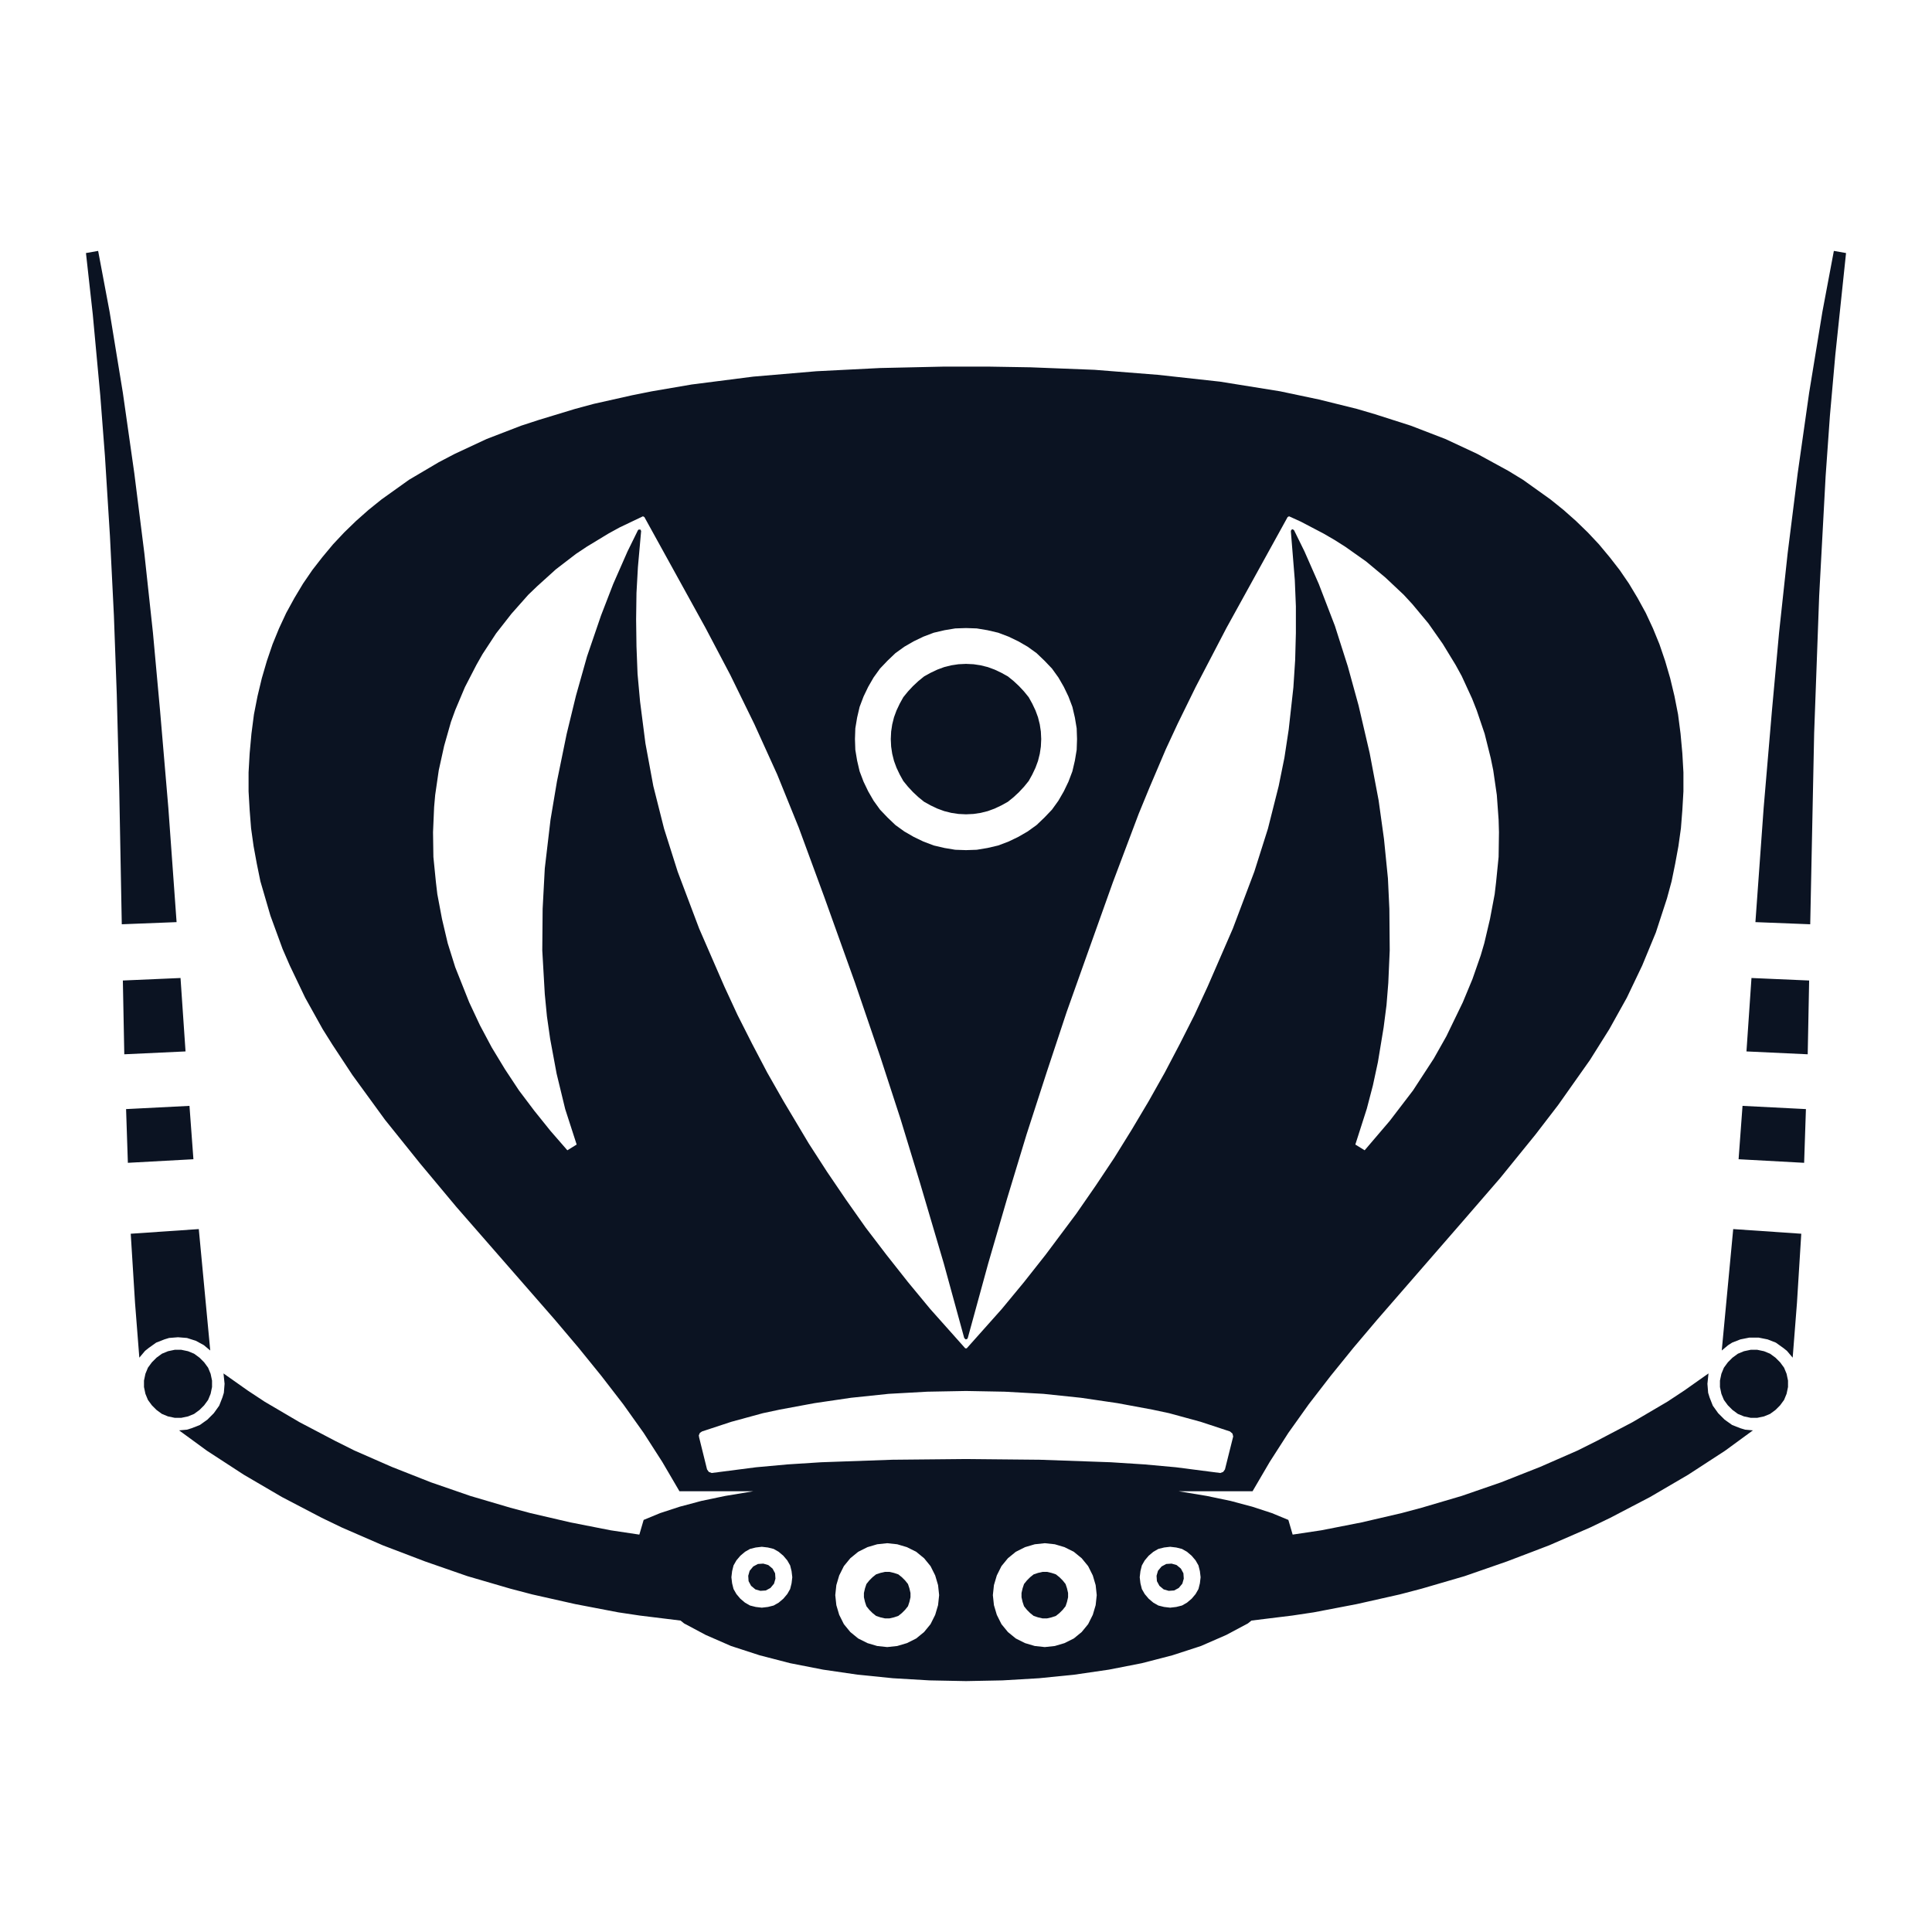
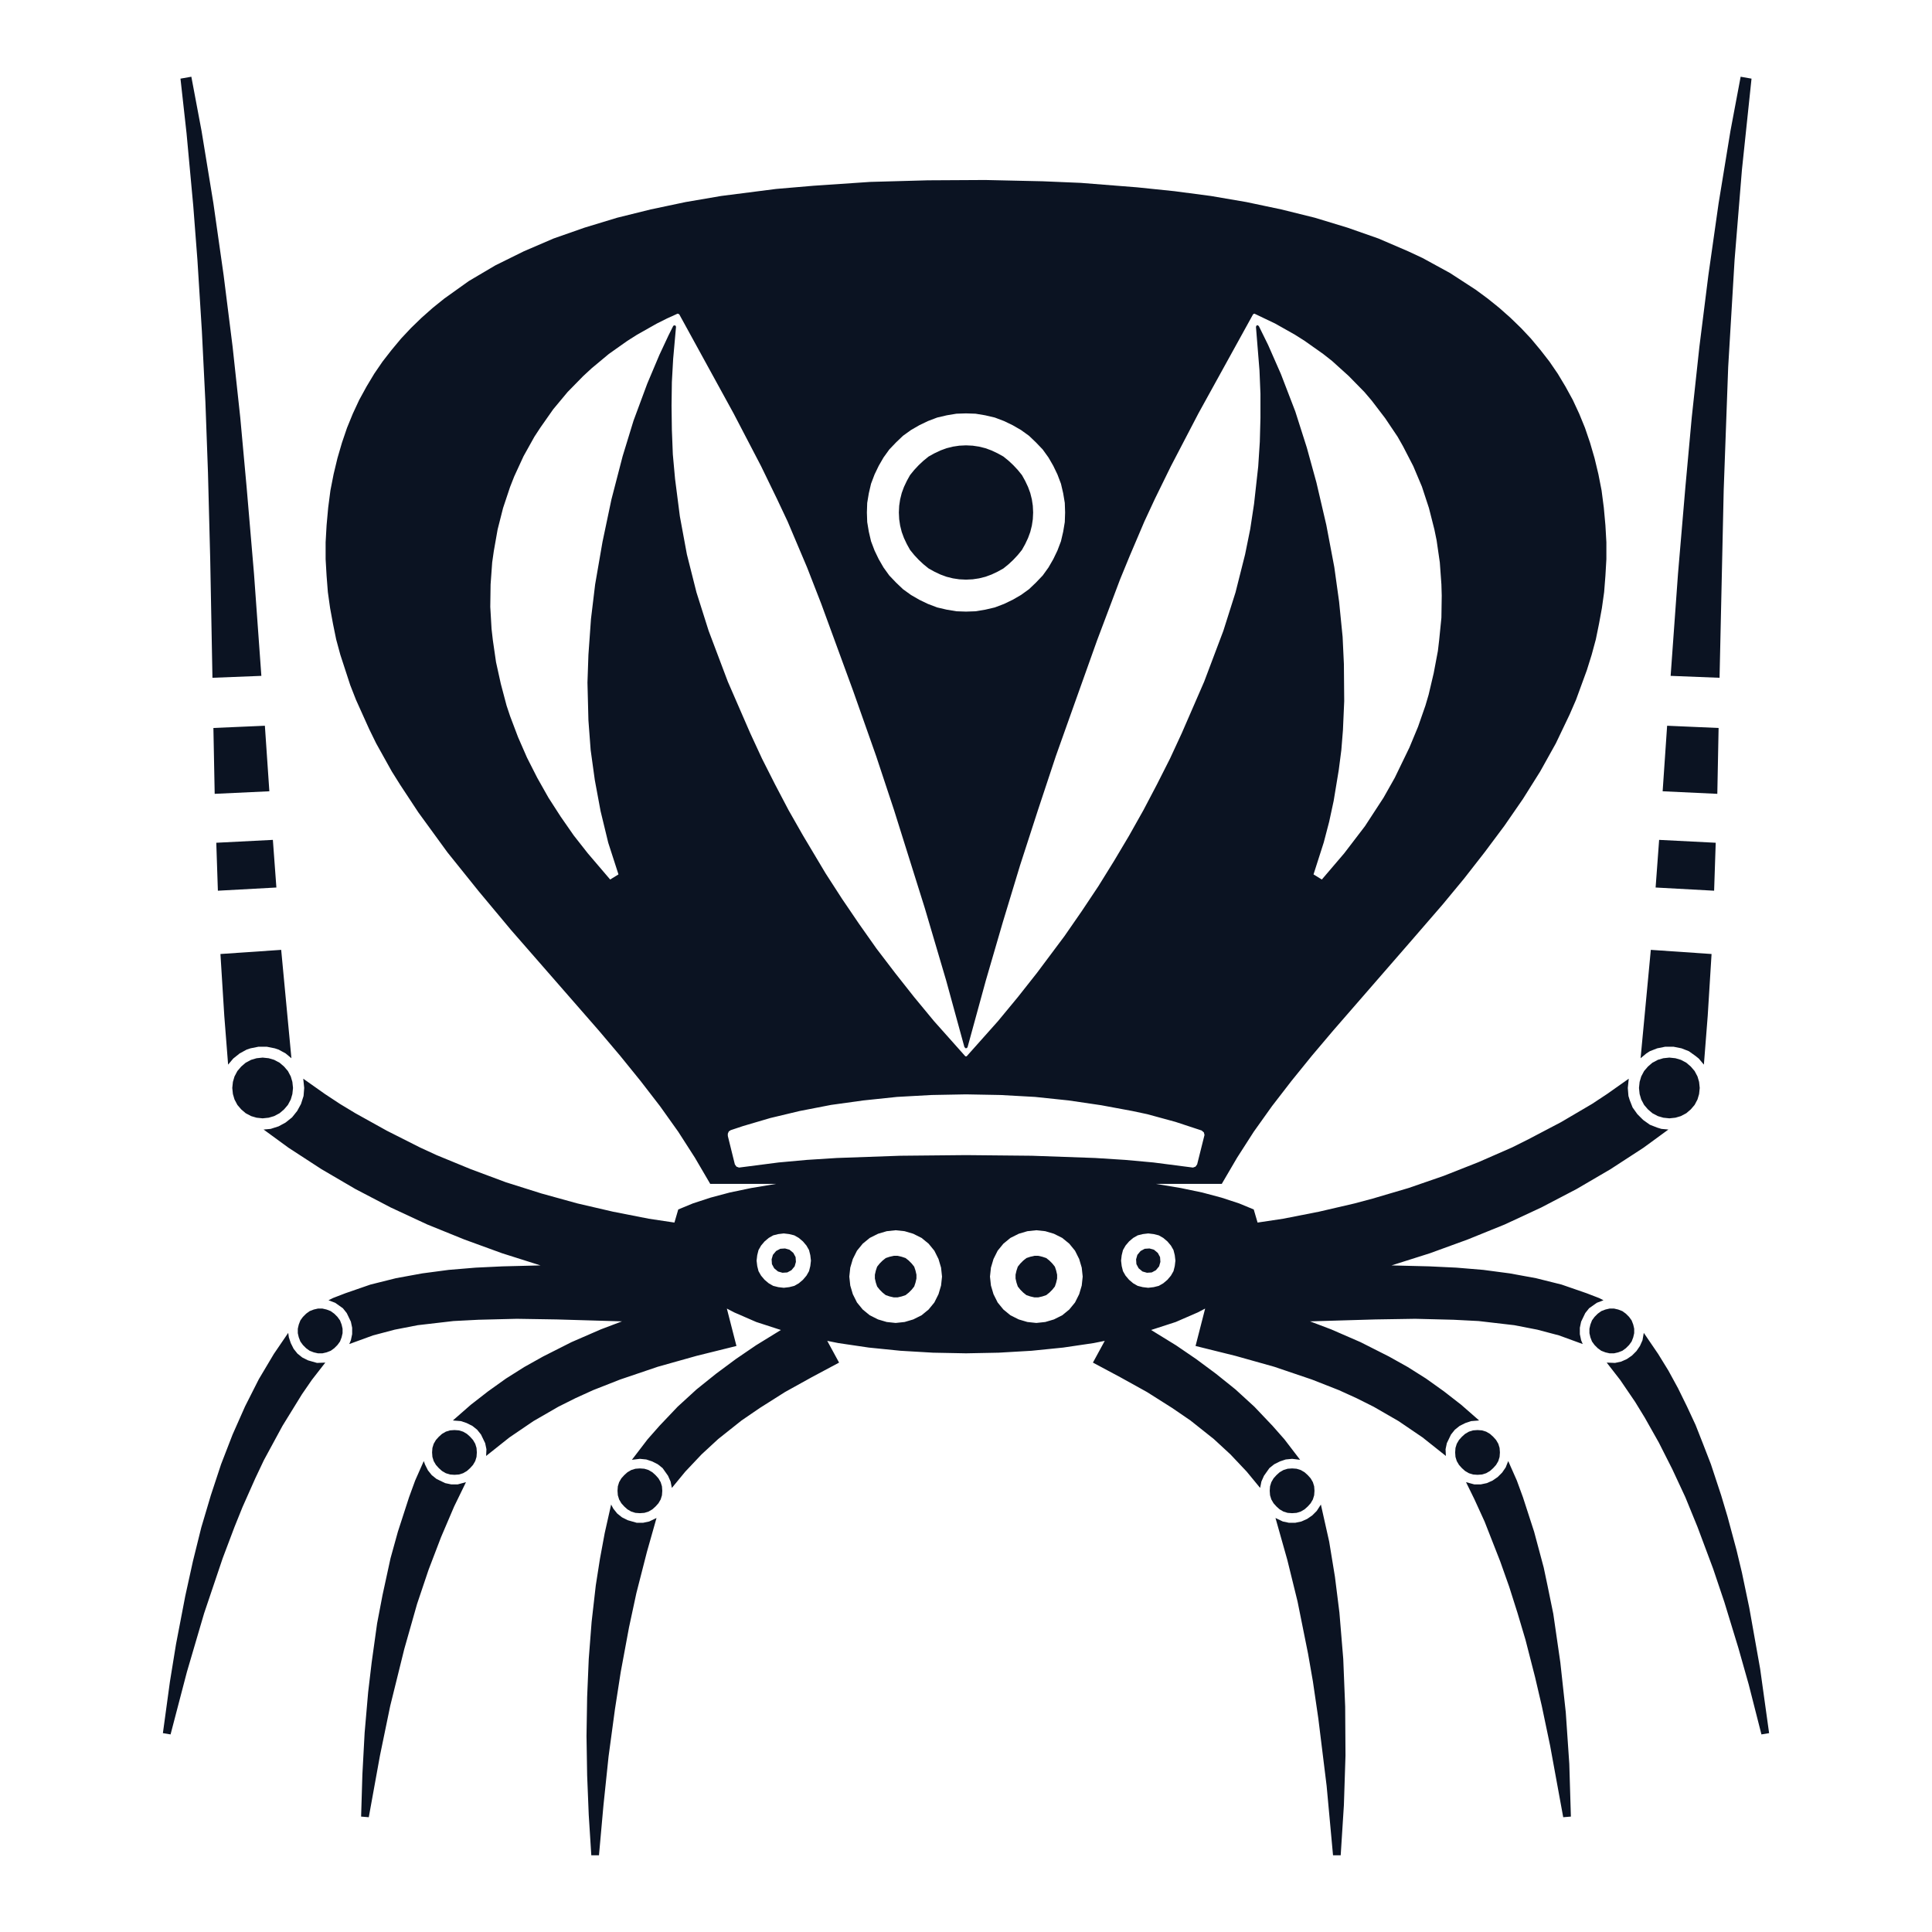
- <svg xmlns="http://www.w3.org/2000/svg" viewBox="-13.7 -14.35 539.4 539.4" role="img" aria-label="maratus">
-   <path fill="#0B1322" fill-rule="evenodd" d="M35.6 243.1L33.3 211.2L31 184.2L29 162.3L26.6 140.1L23.8 117.8L20.6 95.3L16.9 72.7L13.7 55.7L10.3 56.3L12.2 73.4L14.3 96.1L15.6 113L17 135.4L18.1 157.5L18.9 179.5L19.6 206.5L20.3 243.7ZM274.5 182.1L273.5 180.3L272.2 178.7L270.8 177.2L269.3 175.8L267.7 174.5L265.9 173.5L264 172.6L262.1 171.9L260.1 171.4L258.1 171.1L256 171L253.9 171.1L251.9 171.4L249.9 171.9L248 172.6L246.1 173.5L244.3 174.5L242.7 175.8L241.2 177.2L239.8 178.7L238.5 180.3L237.5 182.1L236.6 184L235.9 185.9L235.4 187.9L235.1 189.9L235 192L235.1 194.1L235.4 196.1L235.9 198.1L236.6 200L237.5 201.9L238.5 203.7L239.8 205.3L241.2 206.8L242.7 208.2L244.3 209.5L246.1 210.5L248 211.4L249.9 212.1L251.9 212.6L253.9 212.9L256 213L258.1 212.9L260.1 212.6L262.1 212.1L264 211.4L265.9 210.5L267.7 209.5L269.3 208.2L270.8 206.8L272.2 205.3L273.5 203.7L274.5 201.9L275.4 200L276.1 198.1L276.6 196.1L276.9 194.1L277 192L276.9 189.9L276.6 187.9L276.1 185.9L275.4 184ZM214.2 89.3L196.6 90.8L179.4 93L168.3 94.9L162.8 96L152.1 98.4L146.9 99.8L136.7 102.9L131.8 104.5L122.2 108.2L113.2 112.4L108.8 114.7L100.5 119.6L92.8 125.1L89.2 128L85.7 131.1L82.4 134.3L79.3 137.6L76.3 141.2L73.5 144.8L70.9 148.6L68.5 152.6L66.2 156.8L64.2 161.1L62.4 165.5L60.8 170.2L59.4 175L58.2 180L57.2 185.1L56.5 190.5L56 196L55.7 201.3L55.7 206.6L56 211.8L56.4 216.9L57.1 221.9L58 226.8L59 231.7L61.8 241.3L65.2 250.6L67.2 255.2L71.5 264.2L76.4 273L79.1 277.3L84.7 285.8L93.8 298.3L103.6 310.5L113.7 322.6L141.2 354.1L147.8 361.9L154.2 369.8L160.3 377.7L166 385.7L171.2 393.8L176 402L196.6 402L188.8 403.3L182.1 404.7L176.1 406.3L170.6 408.1L166 410L164.8 414.1L156.8 412.9L145.6 410.7L134.4 408.1L128.8 406.6L117.6 403.3L106.6 399.5L95.7 395.2L85.2 390.6L80 388L69.9 382.7L60.2 377L55.5 373.9L48.7 369.1L49 372L48.8 374.5L48.4 375.8L47.5 378.1L46 380.2L44.2 382L42.1 383.5L39.8 384.4L38.5 384.8L36.3 385L44.1 390.7L54.4 397.4L65 403.6L76.1 409.4L81.7 412.1L93.2 417.1L105 421.6L116.8 425.7L128.8 429.2L134.9 430.8L146.9 433.5L158.9 435.8L164.9 436.7L176.3 438.1L177.3 438.9L183.3 442.1L190.4 445.2L198.4 447.8L206.9 450L216.1 451.8L225.7 453.2L235.6 454.2L245.8 454.8L256 455L266.2 454.8L276.4 454.2L286.3 453.2L295.9 451.8L305.1 450L313.6 447.8L321.6 445.2L328.7 442.1L334.7 438.9L335.7 438.1L347.1 436.7L353.1 435.8L365.1 433.5L377.1 430.8L383.2 429.2L395.2 425.7L407 421.6L418.8 417.1L430.3 412.1L435.9 409.4L447 403.6L457.6 397.4L467.9 390.7L475.7 385L473.5 384.8L472.2 384.4L469.9 383.5L467.8 382L466 380.2L464.5 378.1L463.6 375.8L463.2 374.5L463 372L463.3 369.1L456.5 373.9L451.8 377L442.1 382.7L432 388L426.8 390.6L416.3 395.2L405.4 399.5L394.4 403.3L383.2 406.6L377.6 408.1L366.4 410.7L355.2 412.9L347.2 414.1L346 410L341.4 408.1L335.9 406.3L329.9 404.7L323.2 403.3L315.4 402L336 402L340.8 393.8L346 385.7L351.7 377.7L357.8 369.8L364.2 361.9L370.8 354.1L394.8 326.5L405.1 314.6L415 302.4L421.3 294.2L430.2 281.6L435.6 273L440.5 264.2L444.8 255.2L448.6 246L451.7 236.5L453 231.7L454 226.8L454.9 221.9L455.6 216.9L456 211.8L456.3 206.6L456.3 201.3L456 196L455.5 190.5L454.8 185.1L453.8 180L452.6 175L451.2 170.2L449.6 165.5L447.8 161.1L445.8 156.8L443.5 152.6L441.1 148.6L438.5 144.8L435.7 141.2L432.7 137.6L429.6 134.3L426.3 131.1L422.8 128L419.2 125.1L411.5 119.6L407.4 117.1L398.8 112.4L389.8 108.2L380.2 104.5L370.2 101.3L365.1 99.8L354.6 97.2L343.7 94.9L326.9 92.2L309.6 90.3L291.9 88.9L274 88.2L262 88L250 88L232 88.4ZM283.3 206.6L281.8 209.2L280 211.7L277.9 213.9L275.7 216L273.2 217.8L270.6 219.3L267.9 220.6L265 221.7L262 222.4L259 222.9L256 223L253 222.9L250 222.4L247 221.7L244.1 220.6L241.4 219.3L238.8 217.8L236.3 216L234.1 213.9L232 211.7L230.2 209.2L228.7 206.6L227.4 203.9L226.3 201L225.6 198L225.1 195L225 192L225.1 189L225.6 186L226.3 183L227.4 180.1L228.7 177.4L230.2 174.8L232 172.3L234.1 170.1L236.3 168L238.8 166.2L241.4 164.7L244.1 163.4L247 162.3L250 161.6L253 161.1L256 161L259 161.1L262 161.6L265 162.3L267.9 163.4L270.6 164.7L273.2 166.2L275.7 168L277.9 170.1L280 172.3L281.8 174.8L283.3 177.4L284.6 180.1L285.7 183L286.4 186L286.9 189L287 192L286.9 195L286.4 198L285.7 201L284.6 203.9ZM140 301.4L135.5 295.8L131.2 290.1L127.3 284.2L123.6 278.1L120.3 271.9L117.3 265.5L113.4 255.7L111.3 249L109.7 242.2L108.4 235.3L108 231.9L107.3 224.9L107.2 218L107.5 211L107.8 207.6L108.8 200.7L110.3 193.9L112.2 187.2L113.4 183.9L116.1 177.5L119.3 171.3L121 168.3L124.8 162.5L129.1 157L133.8 151.7L136.3 149.3L141.5 144.6L147.1 140.3L150.1 138.3L156.2 134.6L159.3 132.9L165.8 129.8L166.2 130L183.3 161L190.2 174.1L196.9 187.8L203.3 201.9L209.3 216.7L216.4 236L225 260L232.1 280.8L237.7 298L243.1 315.7L249.8 338.4L255.5 359.2L255.9 359.6L256.3 359.5L256.5 359.2L262.2 338.4L267.5 320.2L272.9 302.4L278.5 285.1L284.1 268.2L289.9 251.9L297 232L304.2 212.9L307.2 205.6L311.8 194.8L315.1 187.7L320.1 177.5L328.7 161L345.8 130L346.2 129.8L349.5 131.3L355.8 134.6L358.9 136.4L361.9 138.3L367.7 142.4L373.1 146.9L378.2 151.7L380.6 154.3L385.1 159.7L389.1 165.4L392.7 171.3L394.4 174.4L397.3 180.7L398.6 184L400.8 190.5L402.5 197.3L403.2 200.7L404.2 207.6L404.7 214.5L404.8 218L404.7 224.9L404 231.9L403.6 235.3L402.3 242.2L400.7 249L399.7 252.4L397.4 259L394.7 265.5L390.1 275L386.6 281.2L380.8 290.1L374.3 298.6L367.3 306.8L364.7 305.2L367.9 295.2L369.6 288.7L371 282.2L372.6 272.5L373.4 266.3L373.9 260.1L374.3 251L374.2 239.4L373.8 230.9L372.7 219.9L371.2 209.1L368.7 195.9L365.6 182.6L362.6 171.7L359 160.4L354.5 148.7L350.5 139.6L347.6 133.7L347.2 133.4L346.8 133.6L346.7 134L347.8 147.6L348.1 154.9L348.1 162.4L347.9 169.9L347.4 177.6L346.1 189.3L344.9 197.2L343.3 205.1L340.3 217L336.5 229L330.5 244.9L323.5 261L319.8 269L315.7 277.1L311.5 285.1L307 293.1L302.3 301L297.4 308.9L292.2 316.7L286.8 324.5L278.2 336L272.2 343.6L266 351.1L256.2 362.1L255.8 362.1L246 351.1L239.8 343.6L233.8 336L228 328.4L222.5 320.6L217.2 312.8L212.1 304.9L205 293L200.5 285.1L196.3 277.1L192.2 269L188.5 261L181.5 244.9L175.5 229L171.7 217L168.7 205.1L166.5 193.2L165 181.5L164.3 173.8L164 166.1L163.9 158.6L164 151.2L164.4 144L165.3 133.9L165.1 133.5L164.6 133.5L164.4 133.7L161.5 139.6L157.5 148.7L154.1 157.5L150.2 168.9L147.1 179.9L144.5 190.6L141.8 203.8L140 214.5L138.4 228.1L137.8 239.4L137.7 251L138.4 263.2L139 269.4L139.9 275.7L141.7 285.4L144.1 295.3L147.3 305.2L144.7 306.8ZM181.4 386.4L181.7 385.7L182.3 385.3L190.5 382.6L199.3 380.2L204 379.2L213.7 377.4L223.9 375.9L234.4 374.8L245.2 374.2L256 374L266.8 374.2L277.6 374.8L288.1 375.9L298.3 377.4L308 379.2L312.7 380.2L321.5 382.6L329.7 385.3L330.4 385.9L330.6 386.7L328.3 395.9L327.8 396.6L327 396.9L314.6 395.3L305.8 394.5L296.4 393.9L276.6 393.2L256 393L235.4 393.2L215.6 393.9L206.2 394.5L197.4 395.3L185 396.9L184.2 396.6L183.7 395.9L181.5 387ZM207.5 426L207.3 427.7L206.9 429.3L206.1 430.7L205 432L203.7 433.1L202.3 433.9L200.7 434.3L199 434.5L197.3 434.3L195.7 433.9L194.3 433.1L193 432L191.9 430.7L191.1 429.3L190.7 427.7L190.5 426L190.7 424.3L191.1 422.7L191.9 421.3L193 420L194.3 418.9L195.7 418.1L197.3 417.7L199 417.5L200.7 417.7L202.3 418.1L203.7 418.9L205 420L206.1 421.3L206.9 422.7L207.3 424.3ZM321.5 426L321.3 427.7L320.9 429.3L320.1 430.7L319 432L317.7 433.1L316.3 433.9L314.7 434.3L313 434.5L311.3 434.3L309.7 433.9L308.3 433.1L307 432L305.9 430.7L305.1 429.3L304.7 427.7L304.5 426L304.7 424.3L305.1 422.7L305.9 421.3L307 420L308.3 418.9L309.7 418.1L311.3 417.7L313 417.5L314.7 417.7L316.3 418.1L317.7 418.9L319 420L320.1 421.3L320.9 422.7L321.3 424.3ZM248.5 431L248.2 433.8L247.4 436.5L246.1 439.1L244.3 441.3L242.1 443.1L239.5 444.4L236.8 445.2L234 445.5L231.2 445.2L228.5 444.4L225.9 443.1L223.7 441.3L221.9 439.1L220.6 436.5L219.8 433.8L219.5 431L219.8 428.2L220.6 425.5L221.9 422.9L223.7 420.7L225.9 418.9L228.5 417.6L231.2 416.8L234 416.5L236.8 416.8L239.5 417.6L242.1 418.9L244.3 420.7L246.1 422.9L247.4 425.5L248.2 428.2ZM292.5 431L292.2 433.8L291.4 436.5L290.1 439.1L288.3 441.3L286.1 443.1L283.5 444.4L280.8 445.2L278 445.5L275.2 445.2L272.5 444.4L269.9 443.1L267.7 441.3L265.9 439.1L264.6 436.5L263.8 433.8L263.5 431L263.8 428.2L264.6 425.5L265.9 422.9L267.7 420.7L269.9 418.9L272.5 417.6L275.2 416.8L278 416.5L280.8 416.8L283.5 417.6L286.1 418.9L288.3 420.7L290.1 422.9L291.4 425.5L292.2 428.2ZM38.1 279.2L36.7 258.7L20.6 259.4L21 280ZM40.3 309.3L39.2 294.4L21.5 295.3L22 310.3ZM27.8 362L29.9 360.5L32.2 359.6L33.5 359.2L36 359L38.5 359.2L41 360L43.2 361.2L45 362.7L41.8 328.8L22.8 330.1L24 349.4L25.2 364.7L26.8 362.8ZM26.9 374.8L27.6 376.5L28.7 378L30 379.3L31.5 380.4L33.2 381.1L35.1 381.5L36.9 381.5L38.8 381.1L40.5 380.4L42 379.3L43.3 378L44.4 376.5L45.1 374.8L45.5 372.9L45.5 371.1L45.1 369.2L44.4 367.5L43.3 366L42 364.7L40.5 363.6L38.8 362.9L36.9 362.5L35.1 362.5L33.2 362.9L31.5 363.6L30 364.7L28.7 366L27.6 367.5L26.9 369.2L26.5 371.1L26.5 372.9ZM492.8 190.3L494.2 152L496 118.6L497.2 101.7L498.7 84.8L501.7 56.3L498.3 55.7L495.1 72.7L491.4 95.3L488.2 117.8L485.4 140.1L483 162.3L481 184.2L478.7 211.2L476.4 243.1L491.7 243.7ZM473.9 279.2L491 280L491.4 259.4L475.3 258.7ZM490 310.3L490.5 295.3L472.8 294.4L471.7 309.3ZM489.2 330.1L470.2 328.8L467 362.7L468.8 361.2L469.9 360.5L472.2 359.6L474.7 359.1L477.3 359.1L479.8 359.6L482.1 360.5L484.2 362L485.2 362.8L486.8 364.7L488 349.4ZM482 364.7L480.5 363.6L478.8 362.9L476.9 362.5L475.1 362.5L473.2 362.9L471.5 363.6L470 364.7L468.7 366L467.6 367.5L466.9 369.2L466.5 371.1L466.5 372.9L466.9 374.8L467.6 376.5L468.7 378L470 379.3L471.5 380.4L473.2 381.1L475.1 381.5L476.9 381.5L478.8 381.1L480.5 380.4L482 379.3L483.3 378L484.4 376.5L485.1 374.8L485.5 372.9L485.5 371.1L485.1 369.2L484.4 367.5L483.3 366ZM202.7 424.9L202 423.6L200.8 422.6L199.4 422.2L197.9 422.3L196.6 423L195.6 424.2L195.2 425.6L195.3 427.1L196 428.4L197.2 429.4L198.6 429.8L200.1 429.7L201.4 429L202.4 427.8L202.8 426.4ZM316.7 424.9L316 423.6L314.8 422.6L313.4 422.2L311.9 422.3L310.6 423L309.6 424.2L309.2 425.6L309.3 427.1L310 428.4L311.2 429.4L312.6 429.8L314.1 429.7L315.4 429L316.4 427.8L316.8 426.4ZM240.2 429.1L239.8 427.9L239 426.9L238.1 426L237.1 425.2L235.9 424.8L234.6 424.5L233.4 424.5L232.1 424.8L230.9 425.2L229.9 426L229 426.9L228.2 427.9L227.8 429.1L227.5 430.4L227.5 431.6L227.8 432.9L228.2 434.1L229 435.1L229.9 436L230.9 436.8L232.1 437.2L233.4 437.5L234.6 437.5L235.9 437.2L237.1 436.8L238.1 436L239 435.1L239.8 434.1L240.2 432.9L240.5 431.6L240.5 430.4ZM284.2 429.1L283.8 427.9L283 426.9L282.1 426L281.1 425.2L279.9 424.8L278.6 424.5L277.4 424.5L276.1 424.8L274.9 425.2L273.9 426L273 426.9L272.2 427.9L271.8 429.1L271.5 430.4L271.5 431.6L271.8 432.9L272.2 434.1L273 435.1L273.9 436L274.9 436.8L276.1 437.2L277.4 437.5L278.6 437.5L279.9 437.2L281.1 436.8L282.1 436L283 435.1L283.8 434.1L284.2 432.9L284.5 431.6L284.5 430.4Z" />
+ <svg xmlns="http://www.w3.org/2000/svg" viewBox="-46.15 31.7 604.3 604.3" role="img" aria-label="maratus">
+   <path fill="#0B1322" fill-rule="evenodd" d="M35.6 243.1L33.3 211.2L31 184.2L29 162.3L26.6 140.1L23.8 117.8L20.6 95.3L16.9 72.7L13.7 55.7L10.3 56.3L12.2 73.4L14.3 96.1L15.6 113L17 135.4L18.1 157.5L18.9 179.5L19.6 206.5L20.3 243.7ZM273.5 180.3L272.2 178.7L270.8 177.2L269.3 175.8L267.7 174.5L265.9 173.5L264 172.6L262.1 171.9L260.1 171.4L258.1 171.1L256 171L253.9 171.1L251.9 171.4L249.9 171.9L248 172.6L246.1 173.5L244.3 174.5L242.7 175.8L241.2 177.2L239.8 178.7L238.5 180.3L237.5 182.1L236.6 184L235.9 185.9L235.4 187.9L235.1 189.9L235 192L235.1 194.1L235.4 196.1L235.9 198.1L236.6 200L237.5 201.9L238.5 203.7L239.8 205.3L241.2 206.8L242.7 208.2L244.3 209.5L246.1 210.5L248 211.4L249.9 212.1L251.9 212.6L253.9 212.9L256 213L258.1 212.9L260.1 212.6L262.1 212.1L264 211.4L265.9 210.5L267.7 209.5L269.3 208.2L270.8 206.8L272.2 205.3L273.5 203.7L274.5 201.9L275.4 200L276.1 198.1L276.6 196.1L276.9 194.1L277 192L276.9 189.9L276.6 187.9L276.1 185.9L275.4 184L274.5 182.1ZM38.1 279.2L36.7 258.7L20.6 259.4L21 280ZM40.3 309.3L39.2 294.4L21.5 295.3L22 310.3ZM28.8 361.2L31 360L32.2 359.6L34.7 359.1L37.3 359.1L39.8 359.6L41 360L43.2 361.2L45 362.7L41.8 328.8L22.8 330.1L24 349.4L25.2 364.7L26.8 362.8ZM27.2 375.6L28.1 377.3L29.3 378.7L30.7 379.9L32.4 380.8L34.1 381.3L36 381.5L37.9 381.3L39.6 380.8L41.3 379.9L42.7 378.7L43.9 377.3L44.8 375.6L45.3 373.9L45.5 372L45.3 370.1L44.8 368.4L43.9 366.7L42.7 365.3L41.3 364.1L39.6 363.2L37.9 362.7L36 362.5L34.1 362.7L32.4 363.2L30.7 364.1L29.3 365.3L28.1 366.7L27.2 368.4L26.7 370.1L26.5 372L26.7 373.9ZM49 372L48.8 374.5L48 377L46.8 379.2L45.2 381.2L43.2 382.8L41 384L38.5 384.8L36.3 385L44.1 390.7L54.4 397.4L65 403.6L76.1 409.4L87.5 414.7L99.1 419.4L110.9 423.7L122.9 427.5L111 427.8L102.6 428.2L94.2 428.9L85.9 430L77.7 431.5L69.7 433.5L61.9 436.2L58 437.7L56.6 438.4L58.7 439.2L61.1 440.9L62.3 442.4L63.6 445.1L64 447L64 449L63.6 450.9L63.1 452.1L70.5 449.4L77.3 447.6L84.5 446.2L95.7 444.9L103.5 444.5L115.5 444.2L128 444.4L148.4 445L141.8 447.5L132.6 451.5L123.7 456L117.8 459.3L112.1 462.9L106.5 466.9L101.1 471.1L95.5 476L98 476.2L99.8 476.8L101.6 477.7L103.1 478.9L104.3 480.4L105.6 483.1L106 485L105.9 487.1L113.2 481.3L120.7 476.2L128.5 471.7L133.9 469L139.4 466.5L147.8 463.2L159.6 459.2L171.7 455.8L184.2 452.7L181.2 441L183.5 442.2L190.4 445.2L198.1 447.7L190.3 452.5L184 456.8L177.8 461.4L171.7 466.3L165.8 471.7L160.1 477.7L156.4 481.9L151.5 488.3L154 488L156 488.2L157.8 488.8L159.6 489.7L161.1 490.9L162.8 493.3L163.6 495.1L164 497.1L168.2 492L173.3 486.6L178.5 481.8L185.8 476L191.5 472.1L199.4 467.1L207.7 462.5L216.3 457.9L212.6 451.1L216.1 451.8L225.6 453.2L235.5 454.2L245.7 454.8L256 455L266.2 454.8L276.5 454.2L286.4 453.2L295.9 451.8L299.4 451.1L295.7 457.9L304.3 462.5L312.6 467.1L320.5 472.1L326.2 476L333.5 481.8L338.7 486.6L343.8 492L348 497.1L348.4 495.1L349.2 493.3L350.9 490.9L352.4 489.7L354.2 488.8L356 488.2L358 488L360.5 488.3L355.6 481.9L351.9 477.7L346.2 471.7L340.3 466.3L334.2 461.4L328 456.8L321.7 452.5L313.9 447.7L321.6 445.2L328.5 442.2L330.8 441L327.8 452.7L340.3 455.8L352.4 459.2L364.2 463.2L372.6 466.5L378.1 469L383.5 471.7L391.3 476.2L398.8 481.3L406.1 487.1L406 485L406.4 483.1L407.7 480.4L408.9 478.9L410.4 477.7L412.2 476.8L414 476.2L416.5 476L410.9 471.1L405.5 466.9L399.9 462.9L394.2 459.3L388.3 456L379.4 451.5L370.2 447.5L363.6 445L384 444.4L396.5 444.2L408.5 444.5L416.3 444.9L427.5 446.2L434.7 447.6L441.5 449.4L448.9 452.1L448.4 450.9L448 449L448 447L448.4 445.1L449.7 442.4L450.9 440.9L453.3 439.2L455.4 438.4L454 437.7L450.1 436.2L442.3 433.5L434.3 431.5L426.1 430L417.8 428.9L409.4 428.2L401 427.8L389.1 427.5L401.1 423.7L412.9 419.4L424.5 414.7L435.9 409.4L447 403.6L457.6 397.4L467.9 390.7L475.7 385L473.5 384.8L472.2 384.4L469.9 383.5L467.8 382L466 380.2L464.5 378.1L463.6 375.8L463.2 374.5L463 372L463.3 369.1L456.5 373.9L451.8 377L442.1 382.7L432 388L426.8 390.6L416.3 395.2L405.4 399.5L394.4 403.3L383.2 406.6L377.6 408.1L366.4 410.7L355.2 412.9L347.2 414.1L346 410L341.4 408.1L335.9 406.3L329.9 404.7L323.2 403.3L315.4 402L336 402L340.8 393.8L346 385.7L351.7 377.7L357.8 369.8L364.2 361.9L370.8 354.1L394.8 326.5L405.1 314.6L411.8 306.5L418.2 298.3L424.4 290L430.2 281.6L435.6 273L440.5 264.2L444.8 255.2L446.8 250.6L450.2 241.3L451.7 236.5L453 231.7L454 226.8L454.9 221.9L455.6 216.9L456 211.8L456.3 206.6L456.3 201.3L456 196L455.5 190.5L454.8 185.1L453.8 180L452.6 175L451.2 170.2L449.6 165.5L447.8 161.1L445.8 156.8L443.5 152.6L441.1 148.6L438.5 144.8L435.7 141.2L432.7 137.6L429.6 134.3L426.3 131.1L422.8 128L419.2 125.1L415.4 122.3L407.4 117.1L398.8 112.4L394.3 110.3L385 106.3L375.3 102.9L365.1 99.8L354.6 97.2L343.7 94.9L332.6 93L321.2 91.5L309.6 90.3L291.9 88.9L280 88.4L262 88L244 88.1L226 88.6L208.3 89.8L196.6 90.8L179.4 93L168.3 94.9L157.4 97.2L146.9 99.8L136.7 102.9L127 106.3L117.7 110.3L108.8 114.7L100.5 119.6L92.8 125.1L89.2 128L85.7 131.1L82.4 134.3L79.3 137.6L76.3 141.2L73.5 144.8L70.9 148.6L68.5 152.6L66.2 156.8L64.2 161.1L62.4 165.5L60.8 170.2L59.4 175L58.2 180L57.2 185.1L56.5 190.5L56 196L55.7 201.3L55.7 206.6L56 211.8L56.4 216.9L57.1 221.9L58 226.8L59 231.7L60.3 236.5L63.4 246L65.2 250.6L69.3 259.7L71.5 264.2L76.4 273L79.1 277.3L84.7 285.8L93.8 298.3L103.6 310.5L113.7 322.6L141.2 354.1L147.8 361.9L154.2 369.8L160.3 377.7L166 385.7L171.2 393.8L176 402L196.6 402L188.8 403.3L182.1 404.7L176.1 406.3L170.6 408.1L166 410L164.8 414.1L156.8 412.9L145.6 410.7L134.4 408.1L123.2 405L112.1 401.5L101.1 397.4L90.4 393L85.2 390.6L74.9 385.4L65 379.9L60.2 377L55.5 373.9L48.7 369.1ZM281.8 209.2L280 211.7L277.9 213.9L275.7 216L273.2 217.8L270.6 219.3L267.9 220.6L265 221.7L262 222.4L259 222.9L256 223L253 222.9L250 222.4L247 221.7L244.1 220.6L241.4 219.3L238.8 217.8L236.3 216L234.1 213.9L232 211.7L230.2 209.2L228.7 206.6L227.4 203.9L226.3 201L225.6 198L225.1 195L225 192L225.1 189L225.6 186L226.3 183L227.4 180.1L228.7 177.4L230.2 174.8L232 172.3L234.1 170.1L236.3 168L238.8 166.2L241.4 164.7L244.1 163.4L247 162.3L250 161.6L253 161.1L256 161L259 161.1L262 161.6L265 162.3L267.9 163.4L270.6 164.7L273.2 166.2L275.7 168L277.9 170.1L280 172.3L281.8 174.8L283.3 177.4L284.6 180.1L285.7 183L286.4 186L286.9 189L287 192L286.9 195L286.4 198L285.7 201L284.6 203.9L283.3 206.6ZM137.7 298.6L133.3 293L129.2 287.1L125.4 281.2L121.9 275L118.7 268.7L115.9 262.3L113.4 255.7L112.3 252.4L110.5 245.6L109 238.8L108 231.9L107.6 228.4L107.2 221.5L107.3 214.5L107.8 207.6L108.3 204.1L109.5 197.3L111.2 190.6L113.4 184L114.7 180.7L117.6 174.4L121 168.3L122.9 165.4L126.9 159.7L131.4 154.3L136.3 149.3L138.9 146.9L144.3 142.4L150.1 138.3L153.1 136.4L159.3 132.9L162.5 131.3L165.8 129.8L166.3 130L183.3 161L191.9 177.5L196.9 187.8L200.2 194.8L206.3 209.2L210.7 220.5L220.7 247.8L227.9 268.2L233.5 285.1L243.1 315.7L249.8 338.4L255.5 359.2L255.9 359.6L256.3 359.5L256.5 359.2L262.2 338.4L267.5 320.2L272.9 302.4L278.5 285.1L284.1 268.2L289.9 251.9L297 232L304.2 212.9L307.2 205.6L311.8 194.8L315.1 187.7L320.1 177.5L328.7 161L345.8 130L346.2 129.8L352.7 132.9L358.9 136.4L361.9 138.3L367.7 142.4L370.5 144.6L375.7 149.3L380.6 154.3L382.9 157L387.1 162.5L391 168.3L392.7 171.3L395.9 177.5L398.6 183.9L400.8 190.6L402.5 197.3L403.2 200.7L404.2 207.6L404.7 214.5L404.8 218L404.7 224.9L404 231.9L403.6 235.3L402.3 242.2L400.7 249L399.7 252.4L397.4 259L394.7 265.5L390.1 275L386.6 281.2L380.8 290.1L374.3 298.6L367.3 306.8L364.7 305.2L367.9 295.2L369.6 288.7L371 282.2L372.6 272.5L373.4 266.3L373.9 260.1L374.3 251L374.2 239.4L373.8 230.9L372.7 219.9L371.2 209.1L368.7 195.9L365.6 182.6L362.6 171.7L359 160.4L354.5 148.7L350.5 139.6L347.6 133.7L347.2 133.4L346.8 133.6L346.7 134L347.8 147.6L348.1 154.9L348.1 162.4L347.9 169.9L347.4 177.6L346.1 189.3L344.9 197.2L343.3 205.1L340.3 217L336.5 229L330.5 244.9L323.5 261L319.8 269L315.7 277.1L311.5 285.1L307 293.1L302.3 301L297.4 308.9L292.2 316.7L286.8 324.5L278.2 336L272.2 343.6L266 351.1L256.2 362.1L255.8 362.1L246 351.1L239.8 343.6L233.8 336L228 328.4L222.5 320.6L217.2 312.8L212.1 304.9L205 293L200.5 285.1L196.3 277.1L192.2 269L188.5 261L181.5 244.9L175.5 229L171.7 217L168.7 205.1L166.5 193.2L165 181.5L164.3 173.8L164 166.1L163.9 158.6L164 151.2L164.4 144L165.3 133.9L165.1 133.5L164.6 133.5L164.4 133.7L163 136.5L160.1 142.7L156.3 151.7L152 163.3L148.6 174.4L145.1 187.9L142.3 201.2L140 214.5L138.7 225.3L137.9 236.5L137.6 245.2L137.9 257L138.6 266.3L139.9 275.7L141.7 285.4L144.1 295.3L147.3 305.2L144.7 306.8ZM181.5 386.3L181.8 385.6L182.4 385.2L186.3 383.9L194.8 381.4L204 379.2L213.8 377.3L223.9 375.9L234.4 374.8L245.2 374.2L256 374L266.8 374.2L277.6 374.8L288.1 375.9L298.3 377.4L308 379.2L312.7 380.2L321.5 382.6L329.7 385.3L330.4 385.9L330.6 386.7L328.3 395.9L327.8 396.6L327 396.9L314.6 395.3L305.8 394.5L296.4 393.9L276.6 393.2L256 393L235.4 393.2L215.6 393.9L206.2 394.5L197.4 395.3L185 396.9L184.2 396.6L183.7 395.9L181.5 387ZM207.5 426L207.3 427.7L206.9 429.3L206.1 430.7L205 432L203.7 433.1L202.3 433.9L200.7 434.3L199 434.5L197.3 434.3L195.7 433.9L194.3 433.1L193 432L191.9 430.7L191.1 429.3L190.7 427.7L190.5 426L190.7 424.3L191.1 422.7L191.9 421.3L193 420L194.3 418.9L195.7 418.1L197.3 417.7L199 417.5L200.7 417.7L202.3 418.1L203.7 418.9L205 420L206.1 421.3L206.9 422.7L207.3 424.3ZM321.5 426L321.3 427.7L320.9 429.3L320.1 430.7L319 432L317.7 433.1L316.3 433.9L314.7 434.3L313 434.5L311.3 434.3L309.7 433.9L308.3 433.1L307 432L305.9 430.7L305.1 429.3L304.7 427.7L304.5 426L304.7 424.3L305.1 422.7L305.9 421.3L307 420L308.3 418.9L309.7 418.1L311.3 417.7L313 417.5L314.7 417.7L316.3 418.1L317.7 418.9L319 420L320.1 421.3L320.9 422.7L321.3 424.3ZM248.5 431L248.2 433.8L247.4 436.5L246.1 439.1L244.3 441.3L242.1 443.1L239.5 444.4L236.8 445.2L234 445.5L231.2 445.2L228.5 444.4L225.9 443.1L223.7 441.3L221.9 439.1L220.6 436.5L219.8 433.8L219.5 431L219.8 428.2L220.6 425.5L221.9 422.9L223.7 420.7L225.9 418.9L228.5 417.6L231.2 416.8L234 416.5L236.8 416.8L239.5 417.6L242.1 418.9L244.3 420.7L246.1 422.9L247.4 425.5L248.2 428.2ZM292.5 431L292.2 433.8L291.4 436.5L290.1 439.1L288.3 441.3L286.1 443.1L283.5 444.4L280.8 445.2L278 445.5L275.2 445.2L272.5 444.4L269.9 443.1L267.7 441.3L265.9 439.1L264.6 436.5L263.8 433.8L263.5 431L263.8 428.2L264.6 425.5L265.9 422.9L267.7 420.7L269.9 418.9L272.5 417.6L275.2 416.8L278 416.5L280.8 416.8L283.5 417.6L286.1 418.9L288.3 420.7L290.1 422.9L291.4 425.5L292.2 428.2ZM47.3 450L47.8 451.3L48.6 452.4L49.6 453.4L50.7 454.2L52 454.7L53.3 455L54.7 455L56 454.7L57.3 454.2L58.4 453.4L59.4 452.4L60.2 451.3L60.7 450L61 448.7L61 447.3L60.7 446L60.2 444.7L59.4 443.6L58.4 442.6L57.3 441.8L56 441.3L54.7 441L53.3 441L52 441.3L50.7 441.8L49.6 442.6L48.6 443.6L47.8 444.7L47.3 446L47 447.3L47 448.7ZM89.1 487.4L89.5 488.7L90.2 489.9L91.1 490.9L92.1 491.8L93.3 492.5L94.6 492.9L96 493L97.4 492.9L98.7 492.5L99.9 491.8L100.9 490.9L101.8 489.9L102.5 488.7L102.9 487.4L103 486L102.9 484.6L102.5 483.3L101.8 482.1L100.9 481.1L99.9 480.2L98.7 479.5L97.4 479.1L96 479L94.6 479.1L93.3 479.5L92.1 480.2L91.1 481.1L90.2 482.1L89.5 483.3L89.1 484.6L89 486ZM147.1 499.4L147.5 500.7L148.2 501.9L149.1 502.9L150.1 503.8L151.3 504.5L152.6 504.9L154 505L155.4 504.9L156.7 504.5L157.9 503.8L158.9 502.9L159.8 501.9L160.5 500.7L160.9 499.4L161 498L160.9 496.6L160.5 495.3L159.8 494.1L158.9 493.1L157.9 492.2L156.7 491.5L155.4 491.1L154 491L152.6 491.1L151.3 491.5L150.1 492.2L149.1 493.1L148.2 494.1L147.5 495.3L147.1 496.6L147 498ZM53 458L50.2 457.2L48.4 456.3L46.9 455.1L45.7 453.6L44.8 451.8L44.2 450L44 448.6L39.5 455.2L34.8 463.1L30.5 471.6L26.6 480.4L23 489.7L19.8 499.4L16.8 509.5L14.2 520L11.8 530.9L8.9 546L7 557.7L4.8 573.8L7.2 574.2L12.3 554.7L17.7 536.3L23.5 519.1L27.2 509.3L29.7 503.1L33.7 494.1L36.4 488.4L42.2 477.7L48.3 467.8L51.4 463.3L55.6 457.9ZM97 496L95 496L93.1 495.6L90.4 494.3L88.9 493.1L87.7 491.6L86.8 489.8L86.4 488.7L83.7 494.8L81.8 500L78.3 510.8L76 519.1L73.5 530.6L71.8 539.5L70.1 551.7L69 561L67.9 573.7L67.2 586.7L66.8 599.9L69.2 600.1L72.7 580.8L75.9 565.3L80.3 547.5L84.3 533.4L87.9 522.7L91.8 512.5L95.9 502.9L99.6 495.3ZM156.9 507.6L155 508L153 508L150.2 507.2L148.4 506.3L146.9 505.1L145.7 503.6L145 502.3L143 511.2L141.5 519.3L140.2 527.6L138.9 539L138 550.6L137.5 562.5L137.3 574.7L137.5 587L138 599.4L138.8 612L141.2 612L142.6 596.4L144.2 581.1L146.2 566.3L148 554.7L150.6 540.7L152.9 530L156.2 517.1L159.2 506.5ZM493 184.9L494.4 146.5L496.4 113L498.7 84.8L501.7 56.3L498.3 55.7L495.1 72.7L491.4 95.3L488.2 117.8L485.4 140.1L483 162.3L481 184.2L478.7 211.2L476.4 243.1L491.7 243.7ZM491 280L491.4 259.4L475.3 258.7L473.9 279.2ZM490 310.3L490.5 295.3L472.8 294.4L471.7 309.3ZM470.2 328.8L467 362.7L468.8 361.2L469.9 360.5L472.2 359.6L474.7 359.1L477.3 359.1L479.8 359.6L482.1 360.5L484.2 362L485.2 362.8L486.8 364.7L488 349.4L489.2 330.1ZM481.3 364.1L479.6 363.2L477.9 362.7L476 362.5L474.1 362.7L472.4 363.2L470.7 364.1L469.3 365.3L468.1 366.7L467.2 368.4L466.7 370.1L466.5 372L466.7 373.9L467.2 375.6L468.1 377.3L469.3 378.7L470.7 379.9L472.4 380.8L474.1 381.3L476 381.5L477.9 381.3L479.6 380.8L481.3 379.9L482.7 378.7L483.9 377.3L484.8 375.6L485.3 373.9L485.5 372L485.3 370.1L484.8 368.4L483.9 366.7L482.7 365.3ZM461.3 441.8L460 441.3L458.7 441L457.3 441L456 441.3L454.7 441.8L453.6 442.6L452.6 443.6L451.8 444.7L451.3 446L451 447.3L451 448.7L451.3 450L451.8 451.3L452.6 452.4L453.6 453.4L454.7 454.2L456 454.7L457.3 455L458.7 455L460 454.7L461.3 454.2L462.4 453.4L463.4 452.4L464.2 451.3L464.7 450L465 448.7L465 447.3L464.7 446L464.2 444.7L463.4 443.6L462.4 442.6ZM418.7 479.5L417.4 479.1L416 479L414.6 479.1L413.3 479.5L412.1 480.2L411.1 481.1L410.2 482.1L409.5 483.3L409.1 484.6L409 486L409.1 487.4L409.5 488.7L410.2 489.9L411.1 490.9L412.1 491.8L413.3 492.5L414.6 492.9L416 493L417.4 492.9L418.7 492.5L419.9 491.8L420.9 490.9L421.8 489.9L422.5 488.7L422.9 487.4L423 486L422.9 484.6L422.5 483.3L421.8 482.1L420.9 481.1L419.9 480.2ZM360.7 491.5L359.4 491.1L358 491L356.6 491.1L355.3 491.5L354.1 492.2L353.1 493.1L352.2 494.1L351.5 495.3L351.1 496.6L351 498L351.1 499.4L351.5 500.7L352.2 501.9L353.1 502.9L354.1 503.8L355.3 504.5L356.6 504.9L358 505L359.4 504.9L360.7 504.5L361.9 503.8L362.9 502.9L363.8 501.9L364.5 500.7L364.9 499.4L365 498L364.9 496.6L364.5 495.3L363.8 494.1L362.9 493.1L361.9 492.2ZM472.7 482.9L476.9 491.2L481 500L484.8 509.3L489.7 522.4L493.2 532.8L497.6 547.2L500.8 558.5L504.8 574.2L507.2 573.8L504.4 553.7L501 534.6L498.7 523.6L497 516.5L494.2 506.1L492.2 499.4L489 489.7L486.6 483.5L484.2 477.4L481.5 471.6L478.7 465.9L475.7 460.4L472.5 455.2L468 448.6L467.6 450.9L466.8 452.7L465.7 454.3L464.3 455.7L462.7 456.8L460.9 457.6L459 458L456.4 457.9L460.6 463.3L465.3 470.2L468.3 475.1ZM423.1 520.1L425.9 528L428.5 536.2L431 544.6L434 556.3L436.1 565.3L438.7 577.7L442.8 600.1L445.2 599.9L444.7 583.4L443.6 567.3L441.9 551.7L439.7 536.5L437.9 527.7L436.7 522L433.7 510.8L430.2 500L428.3 494.8L425.6 488.7L424.8 490.7L423.7 492.3L422.3 493.7L420.7 494.8L418.9 495.6L417 496L415 496L412.4 495.3L415 500.6L418.2 507.6ZM359.7 532.6L363 549L364.5 557.6L366.2 569.2L368.8 590.3L370.8 612L373.2 612L374.2 596.3L374.7 580.8L374.6 565.5L374 550.6L372.8 536.1L371.4 524.9L369.6 513.9L367 502.3L365.7 504.3L364.3 505.7L362.7 506.8L360.9 507.6L359 508L357 508L355.1 507.6L352.8 506.5L356.5 519.6ZM202.7 424.9L202 423.6L200.8 422.6L199.4 422.2L197.9 422.3L196.6 423L195.6 424.2L195.2 425.6L195.3 427.1L196 428.4L197.2 429.4L198.6 429.8L200.1 429.7L201.4 429L202.4 427.8L202.8 426.4ZM316.7 424.9L316 423.6L314.8 422.6L313.4 422.2L311.9 422.3L310.6 423L309.6 424.2L309.2 425.6L309.3 427.1L310 428.4L311.2 429.4L312.6 429.8L314.1 429.7L315.4 429L316.4 427.8L316.8 426.4ZM240.2 429.1L239.8 427.9L239 426.9L238.1 426L237.1 425.2L235.9 424.8L234.6 424.5L233.4 424.5L232.1 424.8L230.9 425.2L229.9 426L229 426.9L228.2 427.9L227.8 429.1L227.5 430.4L227.5 431.6L227.8 432.9L228.2 434.1L229 435.1L229.9 436L230.9 436.8L232.1 437.2L233.4 437.5L234.6 437.5L235.9 437.2L237.1 436.8L238.1 436L239 435.1L239.8 434.1L240.2 432.9L240.5 431.6L240.5 430.4ZM284.2 429.1L283.8 427.9L283 426.9L282.1 426L281.1 425.2L279.9 424.8L278.6 424.5L277.4 424.5L276.1 424.8L274.9 425.2L273.9 426L273 426.9L272.2 427.9L271.8 429.1L271.5 430.4L271.5 431.6L271.8 432.9L272.2 434.1L273 435.1L273.9 436L274.9 436.8L276.1 437.2L277.4 437.5L278.6 437.5L279.9 437.2L281.1 436.8L282.1 436L283 435.1L283.8 434.1L284.2 432.9L284.5 431.6L284.5 430.4Z" />
</svg>
